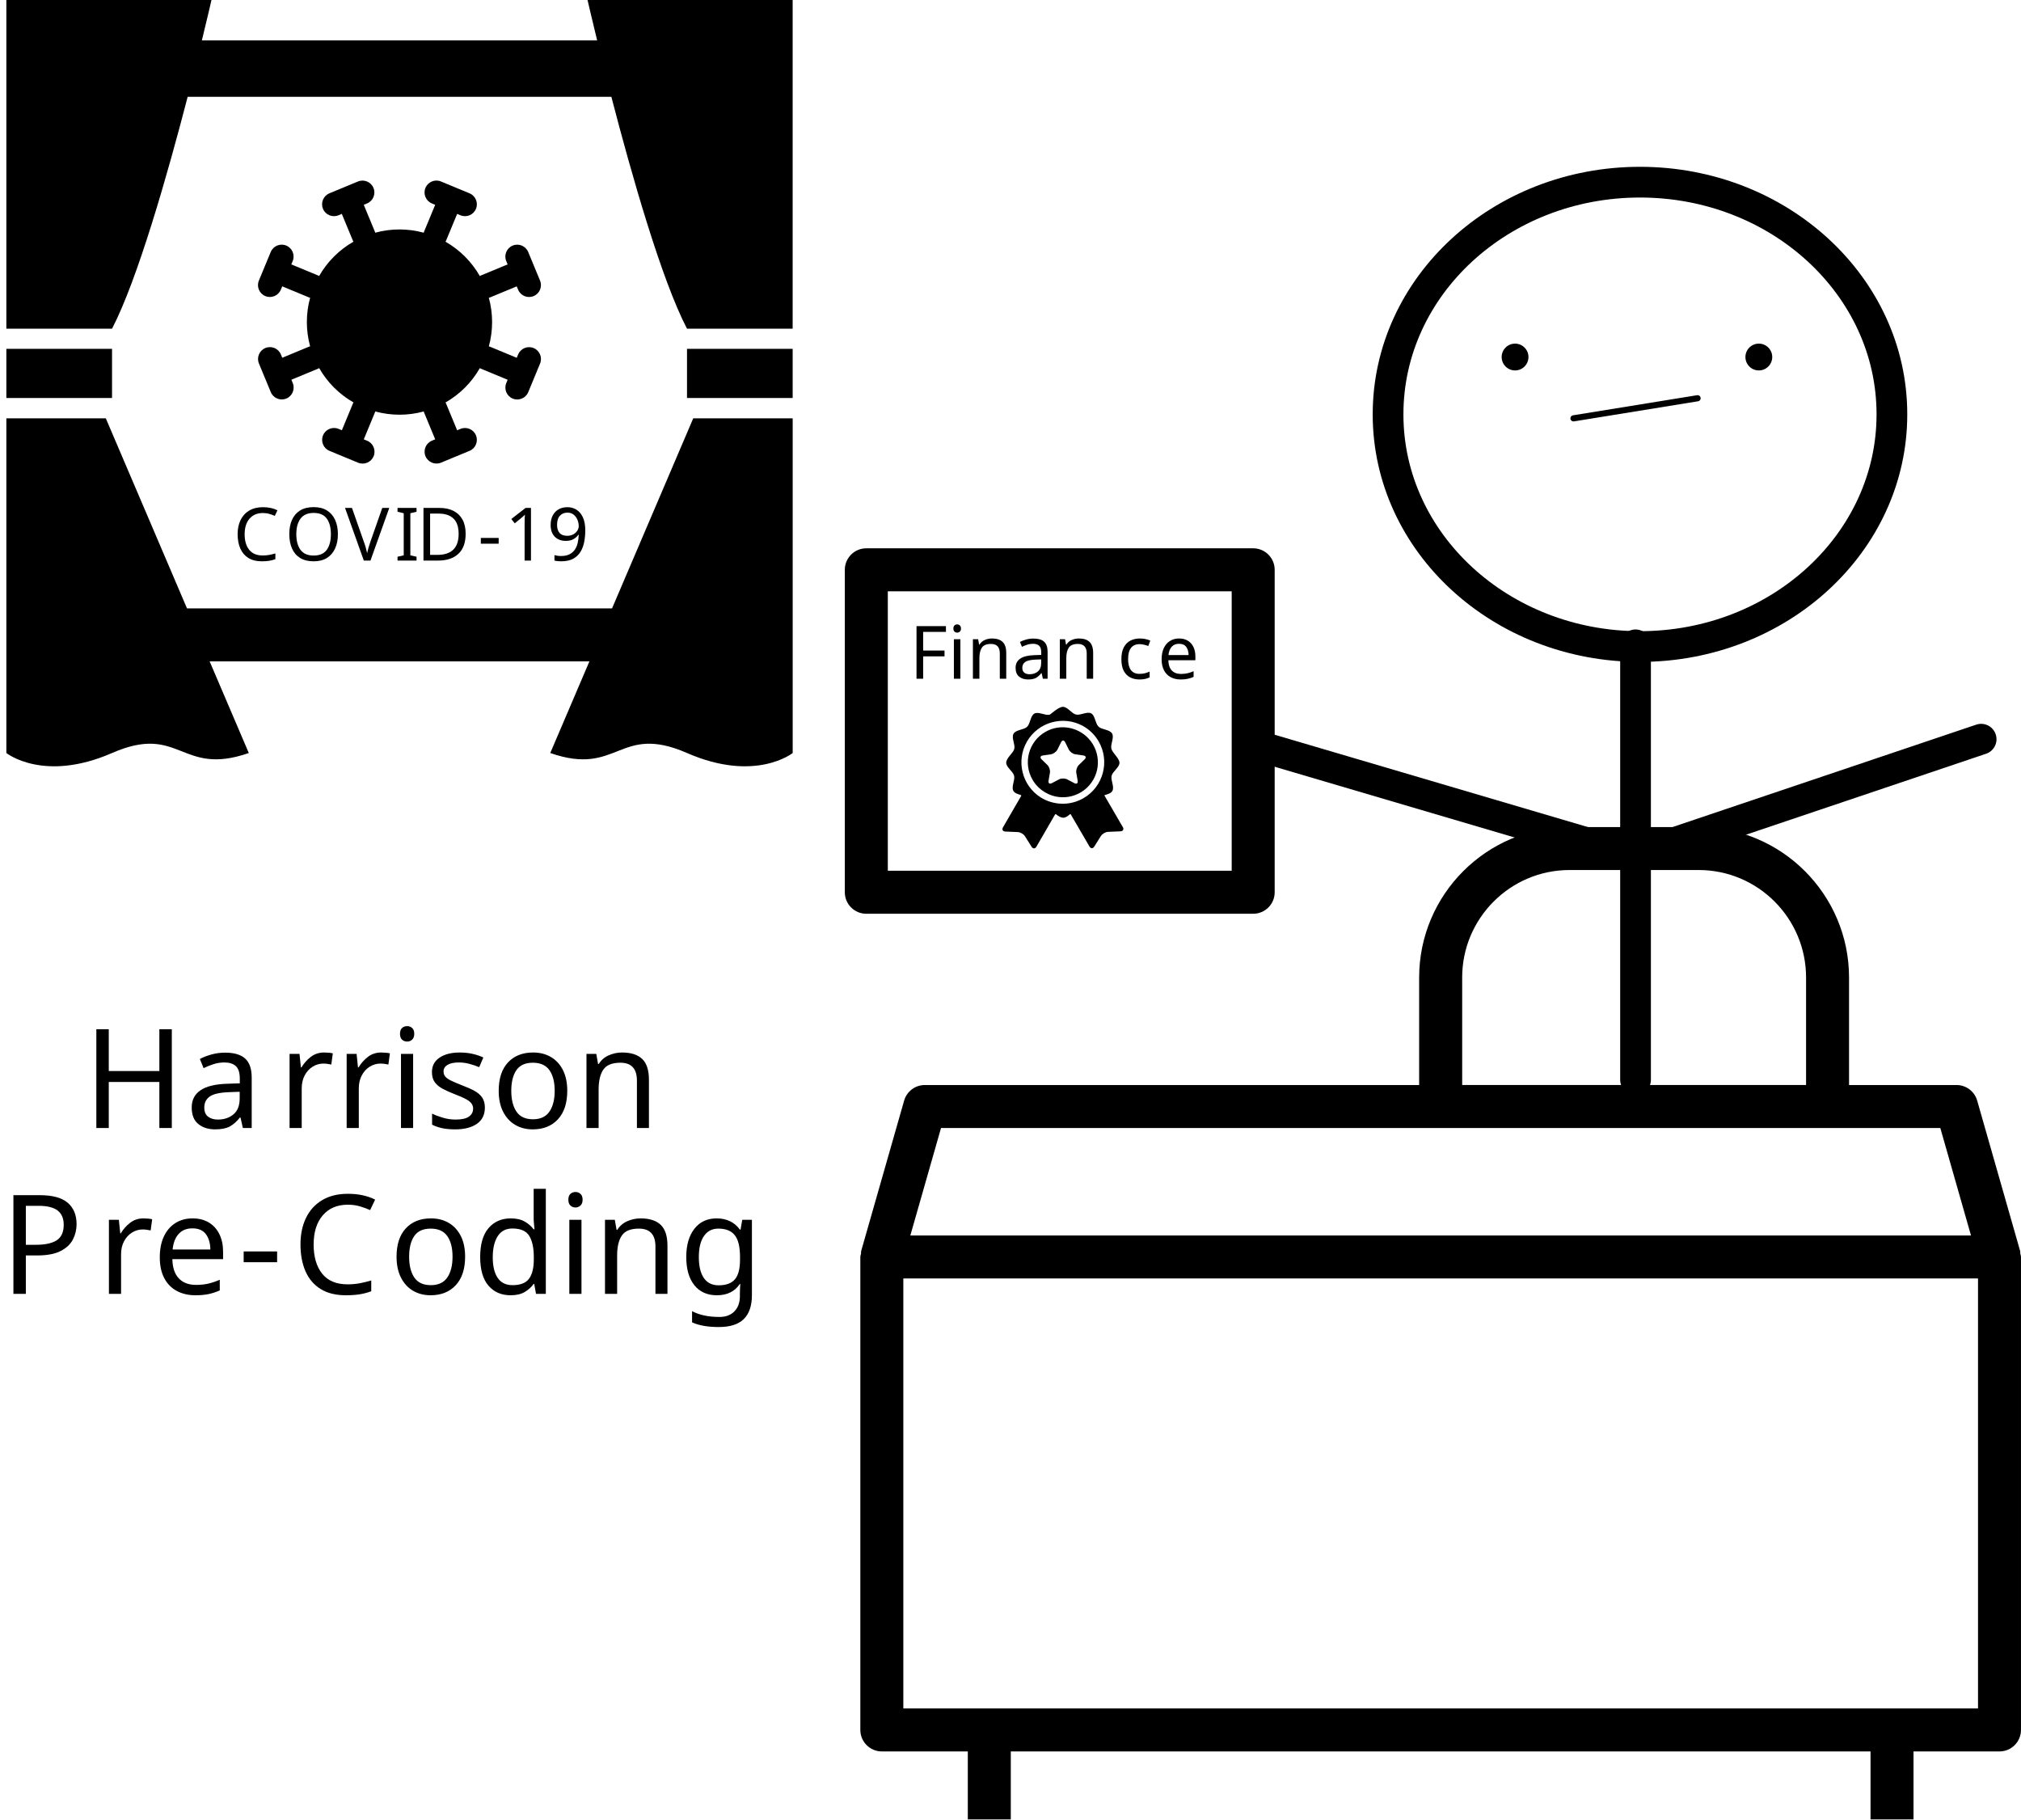
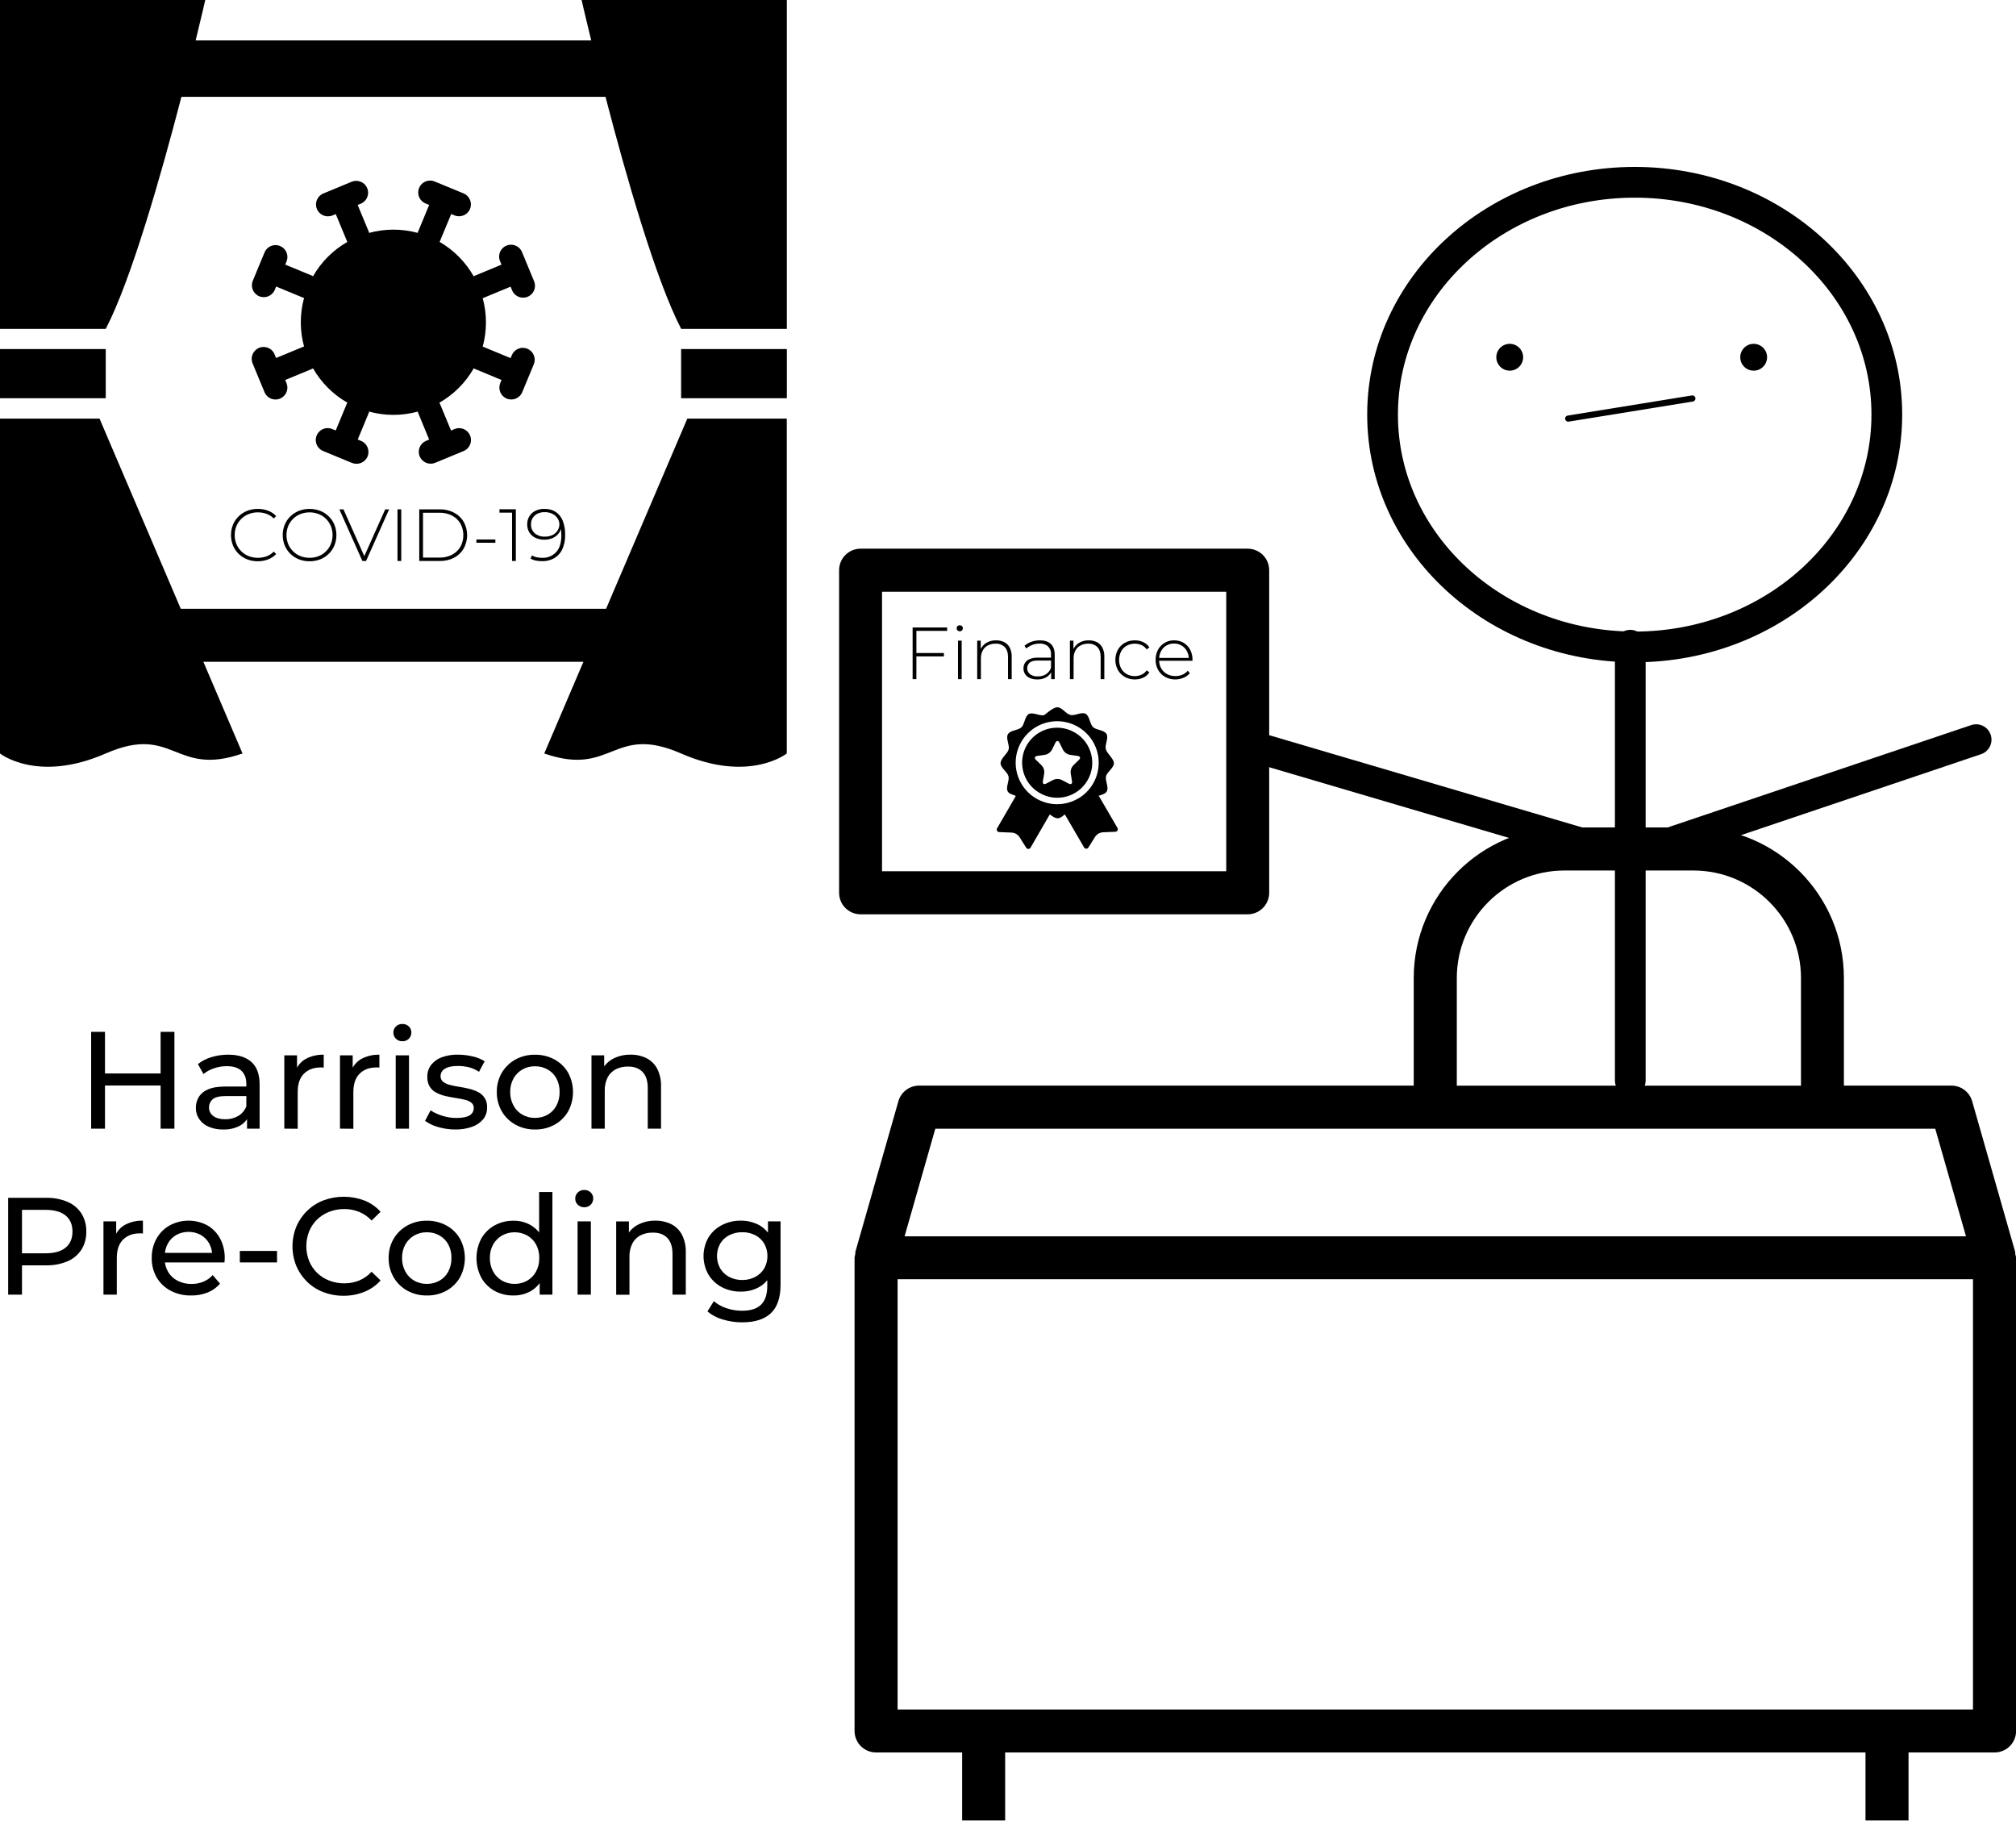
- <svg xmlns="http://www.w3.org/2000/svg" id="Layer_2" data-name="Layer 2" viewBox="0 0 1315.96 1184.48">
+ <svg xmlns="http://www.w3.org/2000/svg" viewBox="0 0 1311.81 1184.48">
  <defs>
-     <style>
-       .cls-1 {
-         letter-spacing: -.02em;
-       }
- 
-       .cls-2 {
-         letter-spacing: 0em;
-       }
- 
-       .cls-3 {
-         letter-spacing: 0em;
-       }
- 
-       .cls-4 {
-         font-family: MontserratRoman-Medium, Montserrat;
-         font-size: 90px;
-         font-variation-settings: 'wght' 500;
-         font-weight: 500;
-       }
- 
-       .cls-5 {
-         letter-spacing: -.01em;
-       }
- 
-       .cls-6 {
-         stroke-width: 20px;
-       }
- 
-       .cls-6, .cls-7 {
-         fill: none;
-         stroke: #000;
-         stroke-linecap: round;
-         stroke-linejoin: round;
-       }
- 
-       .cls-7 {
-         stroke-width: 4px;
-       }
- 
-       .cls-8 {
-         letter-spacing: -.02em;
-       }
- 
-       .cls-9 {
-         letter-spacing: 0em;
-       }
- 
-       .cls-10 {
-         letter-spacing: -.02em;
-       }
- 
-       .cls-11 {
-         letter-spacing: 0em;
-       }
- 
-       .cls-12 {
-         letter-spacing: -.02em;
-       }
- 
-       .cls-13 {
-         letter-spacing: 0em;
-       }
- 
-       .cls-14 {
-         letter-spacing: -.01em;
-       }
- 
-       .cls-15 {
-         font-family: MontserratRoman-Light, Montserrat;
-         font-size: 48px;
-         font-variation-settings: 'wght' 300;
-         font-weight: 300;
-       }
-     </style>
+     <style>.cls-1,.cls-2{fill:none;stroke:#000;stroke-linecap:round;stroke-linejoin:round;}.cls-1{stroke-width:20px;}.cls-2{stroke-width:4px;}</style>
  </defs>
-   <g id="Layer_1-2" data-name="Layer 1">
-     <path d="M1315.49,816.06c-.09-.52,.07-1.04-.07-1.55l-27.99-97.97c-1.72-6.01-7.21-10.15-13.46-10.15h-69.98v-69.98c0-54.01-43.91-97.97-97.89-97.97h-84.14c-53.97,0-97.89,43.95-97.89,97.97v69.98h-321.89c-6.25,0-11.74,4.14-13.46,10.15l-27.99,97.97c-.15,.52,.01,1.04-.07,1.56-.13,.77-.46,1.47-.46,2.28v307.9c0,7.73,6.26,14,14,14h55.98v44.25h27.99v-44.25h559.81v44.25h27.99v-44.25h55.98c7.73,0,14-6.26,14-14v-307.9c0-.81-.33-1.51-.46-2.28Zm-363.41-179.66c0-38.58,31.35-69.98,69.89-69.98h84.14c38.54,0,69.9,31.39,69.9,69.98v69.98h-223.92v-69.98h0Zm-339.33,97.97h650.67l19.98,69.98H592.76l19.98-69.98Zm675.22,377.87H588.2v-279.91h699.77v279.91h0Z" />
-     <path id="path3796" class="cls-6" d="M817.68,485.13l245.87,72.47,226.46-76.35" />
-     <path id="path3800" class="cls-6" d="M1064.97,703.01V419.81" />
-     <path id="path3802" class="cls-6" d="M1231.9,269.76c.04,83.45-73.36,151.13-163.96,151.16-90.59,.04-164.07-67.58-164.11-151.02v-.14c-.04-83.45,73.36-151.13,163.96-151.16,90.59-.04,164.07,67.58,164.11,151.02v.14Z" />
-     <path id="path5748" d="M1153.98,232.44c0,4.82-3.91,8.73-8.73,8.73s-8.73-3.91-8.73-8.73,3.91-8.73,8.73-8.73,8.73,3.91,8.73,8.73Z" />
-     <path id="path5748-2" data-name="path5748" d="M995.25,232.44c0,4.82-3.91,8.73-8.73,8.73s-8.73-3.91-8.73-8.73,3.91-8.73,8.73-8.73,8.73,3.91,8.73,8.73Z" />
-     <g>
-       <path d="M550.09,370.96v209.93c0,7.73,6.26,14,14,14h251.91c7.74,0,14-6.26,14-13.99v-209.93c0-7.73-6.26-14-14-14h-251.91c-7.73,0-14,6.27-14,14Zm251.92,14v181.93h-223.92v-181.93h223.92Z" />
+   <g id="Layer_2" data-name="Layer 2">
+     <g id="Layer_1-2" data-name="Layer 1">
+       <path d="M1311.35,816.06c-.09-.52.07-1-.07-1.56l-28-98a14,14,0,0,0-13.46-10.15h-70v-70a98,98,0,0,0-97.89-98h-84.13a98,98,0,0,0-97.89,98v70H598.05a14,14,0,0,0-13.46,10.15l-28,98a11.56,11.56,0,0,0-.07,1.56,12.52,12.52,0,0,0-.46,2.27v307.9a14,14,0,0,0,14,14h56v44.25h28v-44.25h559.82v44.25h28v-44.25h56a14,14,0,0,0,14-14V818.33A11.72,11.72,0,0,0,1311.35,816.06ZM947.94,636.4a70,70,0,0,1,69.89-70H1102a70,70,0,0,1,69.9,70v70H947.94v-70Zm-339.34,98h650.67l20,70H588.62Zm675.23,377.87H584.06V832.33h699.76v279.91Z" />
+       <path id="path3796" class="cls-1" d="M813.54,485.13l245.87,72.47,226.45-76.35" />
+       <path id="path3800" class="cls-1" d="M1060.82,703V419.81" />
+       <path id="path3802" class="cls-1" d="M1227.75,269.76c0,83.44-73.36,151.12-164,151.16s-164.07-67.58-164.11-151v-.14c-.05-83.45,73.36-151.13,164-151.17s164.07,67.58,164.11,151Z" />
+       <path id="path5748" d="M1149.84,232.44a8.73,8.73,0,1,1-8.73-8.73A8.73,8.73,0,0,1,1149.84,232.44Z" />
+       <path id="path5748-2" data-name="path5748" d="M991.11,232.44a8.73,8.73,0,1,1-8.73-8.73A8.73,8.73,0,0,1,991.11,232.44Z" />
+       <path d="M546,371V580.89a14,14,0,0,0,14,14H811.86a14,14,0,0,0,14-14V371a14,14,0,0,0-14-14H559.94A14,14,0,0,0,546,371Zm251.91,14V566.89H573.94V385Z" />
      <g id="Layer_5" data-name="Layer 5">
-         <g>
-           <path d="M731.11,538.47s-10.23-17.58-12.06-20.73c2.09-.64,4.31-1.2,5.24-2.79,1.54-2.66-1.2-7.02-.48-9.87,.74-2.93,5.12-5.47,5.12-8.45s-4.53-6.3-5.27-9.21c-.72-2.85,2.01-7.22,.46-9.87-1.54-2.66-6.69-2.44-8.81-4.48-2.18-2.1-2.17-7.23-4.8-8.64-2.64-1.41-6.93,1.44-9.86,.77-2.9-.67-5.49-5.03-8.51-5.03s-7.96,4.95-8.72,5.13c-2.93,.68-7.22-2.16-9.86-.75-2.63,1.41-2.61,6.54-4.79,8.64-2.11,2.04-7.26,1.83-8.8,4.49-1.54,2.66,1.2,7.02,.48,9.87-.72,2.86-5.25,5.75-5.25,9.06,0,2.98,4.39,5.51,5.13,8.44,.73,2.85-2.01,7.21-.46,9.87,.84,1.45,2.75,2.04,4.66,2.61,.22,.07,.64,.32,.36,.73-1.3,2.25-11.8,20.36-11.8,20.36-.83,1.44-.16,2.68,1.51,2.75l8.14,.34c1.66,.07,3.75,1.28,4.64,2.69l4.34,6.89c.89,1.41,2.3,1.38,3.13-.06,0,0,12.15-20.98,12.16-20.99,.24-.28,.49-.23,.61-.13,1.33,1.13,3.18,2.26,4.73,2.26s2.92-1.06,4.31-2.25c.11-.1,.39-.29,.59,.12,0,0,12.14,20.87,12.14,20.87,.84,1.44,2.25,1.46,3.13,.05l4.33-6.9c.89-1.41,2.97-2.62,4.63-2.69l8.14-.35c1.66-.07,2.34-1.31,1.5-2.75Zm-25.53-18.87c-9,5.24-19.8,4.68-28.06-.53-12.09-7.74-16.07-23.77-8.8-36.31,7.35-12.69,23.51-17.17,36.32-10.19,.07,.04,.13,.07,.2,.11,.09,.05,.19,.11,.28,.16,3.95,2.28,7.38,5.58,9.83,9.8,7.5,12.89,3.11,29.47-9.77,36.97Z" />
-           <path d="M703.53,476.62s-.08-.04-.11-.06c-6.84-3.96-15.56-4.25-22.86,0-10.84,6.31-14.53,20.26-8.22,31.1,1.92,3.31,4.56,5.95,7.61,7.85,.26,.16,.52,.33,.79,.48,10.85,6.29,24.8,2.57,31.09-8.28,6.29-10.85,2.57-24.8-8.28-31.09Zm2.72,17.74l-3.8,3.7c-1.18,1.15-1.91,3.41-1.63,5.03l.9,5.23c.28,1.62-.68,2.32-2.14,1.55l-4.7-2.47c-1.46-.76-3.84-.76-5.29,0l-4.7,2.47c-1.46,.76-2.42,.07-2.14-1.55l.9-5.23c.28-1.62-.46-3.88-1.63-5.03l-3.8-3.7c-1.18-1.15-.81-2.28,.82-2.52l5.25-.76c1.63-.24,3.55-1.64,4.28-3.11l2.35-4.76c.73-1.47,1.92-1.47,2.65,0l2.35,4.76c.73,1.47,2.65,2.87,4.28,3.11l5.25,.76c1.63,.24,1.99,1.37,.82,2.52Z" />
-         </g>
+         <path d="M727,538.47l-12.06-20.73c2.09-.64,4.31-1.2,5.23-2.8,1.54-2.66-1.2-7-.48-9.87s5.12-5.47,5.12-8.45-4.52-6.3-5.27-9.21,2-7.22.47-9.87-6.69-2.44-8.81-4.48-2.18-7.23-4.8-8.64-6.93,1.45-9.87.77-5.48-5-8.51-5-8,4.95-8.72,5.13c-2.93.68-7.23-2.17-9.86-.75s-2.61,6.54-4.79,8.64-7.26,1.84-8.8,4.5,1.2,7,.48,9.87-5.25,5.75-5.25,9.06c0,3,4.39,5.51,5.14,8.44s-2,7.21-.47,9.87c.84,1.45,2.75,2,4.66,2.61.22.07.64.31.36.73-1.31,2.25-11.8,20.36-11.8,20.36a1.68,1.68,0,0,0,1.5,2.75l8.14.34a6.5,6.5,0,0,1,4.64,2.68l4.34,6.9a1.69,1.69,0,0,0,3.14-.06l12.15-21c.25-.29.49-.23.61-.13,1.33,1.13,3.18,2.26,4.73,2.26s2.92-1.06,4.31-2.25c.12-.09.39-.29.59.12l12.15,20.88a1.68,1.68,0,0,0,3.13,0l4.33-6.9a6.5,6.5,0,0,1,4.63-2.7l8.14-.35A1.68,1.68,0,0,0,727,538.47ZM701.45,519.6a27,27,0,1,1-.54-47l.2.11.28.16a27,27,0,0,1,.06,46.77Z" />
+         <path d="M699.39,476.62l-.12-.06a22.74,22.74,0,0,0-31.08,31.11,22.5,22.5,0,0,0,7.6,7.84c.26.17.52.33.79.48a22.75,22.75,0,1,0,22.81-39.37Zm2.71,17.75-3.8,3.7a6.36,6.36,0,0,0-1.63,5l.89,5.24c.28,1.62-.68,2.32-2.14,1.55l-4.69-2.47a6.42,6.42,0,0,0-5.29,0l-4.7,2.47c-1.46.77-2.42.07-2.14-1.55l.89-5.24a6.36,6.36,0,0,0-1.63-5l-3.8-3.7c-1.18-1.15-.81-2.28.82-2.52l5.25-.76a6.41,6.41,0,0,0,4.28-3.11l2.35-4.76c.73-1.47,1.92-1.47,2.64,0l2.35,4.76a6.43,6.43,0,0,0,4.28,3.11l5.26.76C702.91,492.09,703.28,493.22,702.1,494.37Z" />
      </g>
-       <text class="cls-15" transform="translate(592.13 441.88)">
-         <tspan x="0" y="0">Finan</tspan>
-         <tspan class="cls-3" x="135.41" y="0">c</tspan>
-         <tspan x="161.61" y="0">e</tspan>
-       </text>
+       <path d="M596.29,441.88h-2.45v-33.6h22.47v2.21h-20Zm-.29-17h18.2v2.21H596Z" />
+       <path d="M624.56,410.73a1.95,1.95,0,1,1,0-3.89,2,2,0,0,1,1.42.55,1.86,1.86,0,0,1,.55,1.37,2,2,0,0,1-.55,1.4A1.89,1.89,0,0,1,624.56,410.73Zm-1.2,31.15V416.83h2.4v25.05Z" />
+       <path d="M648.13,416.64a11.56,11.56,0,0,1,5.35,1.17,8.28,8.28,0,0,1,3.55,3.55,12.35,12.35,0,0,1,1.28,5.88v14.64h-2.4V427.44c0-2.82-.72-5-2.14-6.44a7.93,7.93,0,0,0-6-2.2,10.29,10.29,0,0,0-5.08,1.2,8,8,0,0,0-3.29,3.35,11.14,11.14,0,0,0-1.13,5.19v13.34h-2.4V416.83h2.3v7l-.33-.77a9.56,9.56,0,0,1,3.79-4.68A11.67,11.67,0,0,1,648.13,416.64Z" />
+       <path d="M675,442.08a12.05,12.05,0,0,1-4.82-.89,6.92,6.92,0,0,1-3.12-2.52,6.65,6.65,0,0,1-1.08-3.75,6.83,6.83,0,0,1,.89-3.48,6.41,6.41,0,0,1,2.95-2.54,12.87,12.87,0,0,1,5.52-1h9.21v1.87h-9.16c-2.6,0-4.41.48-5.45,1.44a4.95,4.95,0,0,0,.26,7.44,8.12,8.12,0,0,0,5.14,1.44,9.52,9.52,0,0,0,5.35-1.44,8.47,8.47,0,0,0,3.24-4.18l.67,1.63a8.64,8.64,0,0,1-3.43,4.35A11,11,0,0,1,675,442.08Zm9-.2v-5.71l-.1-.86V425.9a7,7,0,0,0-1.9-5.33,7.71,7.71,0,0,0-5.54-1.82,12.72,12.72,0,0,0-4.82.89,13,13,0,0,0-3.82,2.28l-1.2-1.73a13.29,13.29,0,0,1,4.51-2.62,16.49,16.49,0,0,1,5.52-.93q4.67,0,7.15,2.35c1.67,1.57,2.5,3.9,2.5,7v15.88Z" />
+       <path d="M708.42,416.64a11.59,11.59,0,0,1,5.35,1.17,8.33,8.33,0,0,1,3.55,3.55,12.35,12.35,0,0,1,1.27,5.88v14.64h-2.4V427.44c0-2.82-.71-5-2.13-6.44a8,8,0,0,0-6-2.2A10.33,10.33,0,0,0,703,420a8,8,0,0,0-3.28,3.35,11,11,0,0,0-1.13,5.19v13.34h-2.4V416.83h2.3v7l-.33-.77a9.5,9.5,0,0,1,3.79-4.68A11.67,11.67,0,0,1,708.42,416.64Z" />
+       <path d="M738.42,442.08a12.88,12.88,0,0,1-6.51-1.64,11.91,11.91,0,0,1-4.51-4.51,14,14,0,0,1,0-13.2,11.86,11.86,0,0,1,4.51-4.49,13.06,13.06,0,0,1,6.51-1.6,12.82,12.82,0,0,1,5.49,1.15,9.64,9.64,0,0,1,4,3.45l-1.78,1.3a8.1,8.1,0,0,0-3.36-2.83,11,11,0,0,0-9.62.41,9.45,9.45,0,0,0-3.65,3.69,12.31,12.31,0,0,0,0,11.09,9.48,9.48,0,0,0,3.65,3.7,11,11,0,0,0,9.62.4,8,8,0,0,0,3.36-2.83l1.78,1.3a9.56,9.56,0,0,1-4,3.45A12.83,12.83,0,0,1,738.42,442.08Z" />
+       <path d="M764.87,442.08a13.41,13.41,0,0,1-6.7-1.64,11.76,11.76,0,0,1-4.56-4.51,12.89,12.89,0,0,1-1.66-6.58,13.51,13.51,0,0,1,1.56-6.59A11.62,11.62,0,0,1,764,416.64a11.88,11.88,0,0,1,6.12,1.58,11.36,11.36,0,0,1,4.28,4.44,13.64,13.64,0,0,1,1.56,6.6,1.8,1.8,0,0,1,0,.31,2.06,2.06,0,0,0,0,.36H753.73v-1.87h20.83l-1,.91a10.49,10.49,0,0,0-1.22-5.25,9.24,9.24,0,0,0-8.43-5,9.39,9.39,0,0,0-5,1.32,9.24,9.24,0,0,0-3.44,3.65,11.06,11.06,0,0,0-1.24,5.3v.43a10.75,10.75,0,0,0,1.36,5.45,9.65,9.65,0,0,0,3.77,3.7,11.15,11.15,0,0,0,5.47,1.32,11.55,11.55,0,0,0,4.49-.87,8.73,8.73,0,0,0,3.53-2.64l1.39,1.59a10.28,10.28,0,0,1-4.1,3A13.72,13.72,0,0,1,764.87,442.08Z" />
+       <rect y="227.11" width="68.81" height="32" />
+       <path d="M394,63c13.21,50.85,32.61,119,49.25,151H512V0H378.44s2.33,10.2,6.26,26.3H127.31C131.24,10.2,133.56,0,133.56,0H0V214H68.81c16.63-32,36-100.1,49.24-151" />
+       <path d="M242,396.08H117.62L64.76,272.36H0V490.24s24.28,19.45,68.81,0,44.52,15.56,89,0l-25.49-59.66H379.64l-25.49,59.66c44.52,15.56,44.52-19.45,89,0s68.81,0,68.81,0V272.36H447.24L394.38,396.08H266" />
+       <rect x="443.2" y="227.11" width="68.8" height="32" />
+       <path d="M179.66,232.92l-.89-2.14v0a7.74,7.74,0,1,0-14.28,5.95l7.69,18.58a7.74,7.74,0,0,0,14.3-5.92l-.89-2.14,17.63-7.31c.18-.07.29-.22.45-.3A60,60,0,0,0,226.07,262c-.09.17-.23.29-.31.46l-7.3,17.63-2.15-.89a7.74,7.74,0,1,0-5.92,14.3l9.27,3.84h.05L229,301.2l.12,0a7.73,7.73,0,0,0,5.8-14.34l-2.15-.89,7.31-17.63c.07-.17,0-.36.1-.54a59.86,59.86,0,0,0,31.68,0c.06.18,0,.36.1.53L279.25,286l-2.14.89A7.74,7.74,0,0,0,283,301.2l9.27-3.84h0a0,0,0,0,1,0,0l9.28-3.84a7.74,7.74,0,1,0-5.92-14.3l-2.15.89-7.3-17.63c-.07-.17-.22-.28-.3-.45a59.88,59.88,0,0,0,22.39-22.4c.17.08.28.23.46.3l17.63,7.31-.89,2.14a7.74,7.74,0,0,0,14.3,5.92l3.84-9.27v0h0l3.84-9.28,0,0a7.74,7.74,0,0,0-14.31-5.88l-.89,2.14-17.63-7.3a5.17,5.17,0,0,0-.54-.11h0a60,60,0,0,0,0-31.67c.17-.06.35,0,.53-.11l17.63-7.3.89,2.14v0a7.74,7.74,0,1,0,14.28-5.95l-3.84-9.28h0l-3.84-9.29a7.74,7.74,0,1,0-14.3,5.92l.89,2.14-17.63,7.3c-.18.08-.29.23-.45.31A60,60,0,0,0,286,157.36a4.71,4.71,0,0,0,.29-.48l7.31-17.62,2.14.88h0a7.73,7.73,0,0,0,5.9-14.3L283,118.15h0a7.74,7.74,0,1,0-5.89,14.31l2.14.88L271.94,151c-.07.17,0,.36-.1.54a60,60,0,0,0-31.68,0c-.06-.18,0-.36-.1-.53l-7.31-17.63,2.15-.89a7.74,7.74,0,0,0-5.92-14.3l-18.59,7.7h0a7.73,7.73,0,0,0,5.94,14.28l2.14-.88,7.31,17.62a5.3,5.3,0,0,0,.28.47,60,60,0,0,0-22.37,22.39c-.17-.08-.28-.23-.46-.31l-17.63-7.3.89-2.14a7.74,7.74,0,0,0-14.3-5.92l-7.69,18.58v0a7.73,7.73,0,1,0,14.3,5.89l.89-2.14,17.63,7.3c.18.07.37.05.54.11a59.93,59.93,0,0,0,0,31.67c-.18.06-.36,0-.54.11Z" />
+       <path d="M167.73,365.19a18.53,18.53,0,0,1-6.93-1.27,16.62,16.62,0,0,1-5.55-3.58,16.29,16.29,0,0,1-3.64-5.4,18.38,18.38,0,0,1,0-13.58,15.83,15.83,0,0,1,3.67-5.4,16.89,16.89,0,0,1,5.54-3.58,18.35,18.35,0,0,1,6.91-1.27,18.85,18.85,0,0,1,6.65,1.15,13.79,13.79,0,0,1,5.31,3.51l-1.54,1.58a13,13,0,0,0-4.78-3.05,16.4,16.4,0,0,0-5.54-.94,15.9,15.9,0,0,0-6,1.11,14.24,14.24,0,0,0-8,7.82,15.73,15.73,0,0,0,0,11.71,14.22,14.22,0,0,0,8,7.83,16.1,16.1,0,0,0,6,1.1,16.4,16.4,0,0,0,5.54-.93,12.91,12.91,0,0,0,4.78-3.1l1.54,1.58a14,14,0,0,1-5.31,3.53A18.42,18.42,0,0,1,167.73,365.19Z" />
+       <path d="M201.43,365.19a18.54,18.54,0,0,1-6.94-1.27,16.76,16.76,0,0,1-5.56-3.6,16.32,16.32,0,0,1-3.68-5.43,18.28,18.28,0,0,1,0-13.49,16.38,16.38,0,0,1,3.68-5.42,16.76,16.76,0,0,1,5.56-3.6,19.6,19.6,0,0,1,13.88,0,16.68,16.68,0,0,1,5.54,3.58,16.42,16.42,0,0,1,3.67,5.4,18.12,18.12,0,0,1,0,13.58,16.51,16.51,0,0,1-9.21,9A18.54,18.54,0,0,1,201.43,365.19Zm0-2.26a15.86,15.86,0,0,0,5.95-1.1,14.12,14.12,0,0,0,4.75-3.12,14.43,14.43,0,0,0,3.15-4.71,15.79,15.79,0,0,0,0-11.73,14.41,14.41,0,0,0-3.15-4.68,14,14,0,0,0-4.75-3.12,16.5,16.5,0,0,0-11.9,0,14.29,14.29,0,0,0-4.78,3.12,14.46,14.46,0,0,0-3.17,4.68,15.92,15.92,0,0,0,0,11.73,14.32,14.32,0,0,0,7.95,7.83A15.86,15.86,0,0,0,201.43,362.93Z" />
+       <path d="M235.8,365l-15-33.6h2.69l14.3,32.11h-1.48l14.35-32.11h2.54l-15,33.6Z" />
+       <path d="M258.65,365v-33.6h2.44V365Z" />
+       <path d="M272.81,365v-33.6H286.1a19.54,19.54,0,0,1,9.36,2.16,15.71,15.71,0,0,1,6.27,5.95,18,18,0,0,1,0,17.38,15.77,15.77,0,0,1-6.27,6A19.54,19.54,0,0,1,286.1,365Zm2.44-2.21h10.66a17.27,17.27,0,0,0,8.26-1.87,13.55,13.55,0,0,0,5.42-5.16,15.84,15.84,0,0,0,0-15.12,13.55,13.55,0,0,0-5.42-5.16,17.27,17.27,0,0,0-8.26-1.87H275.25Z" />
+       <path d="M310,353.14V351h12.34v2.16Z" />
+       <path d="M333.19,365V332.4l1.1,1.16H325v-2.21h10.66V365Z" />
+       <path d="M354.26,331.11a13.05,13.05,0,0,1,7.42,2,12.39,12.39,0,0,1,4.53,5.79,23.83,23.83,0,0,1,1.54,9,21.7,21.7,0,0,1-1.87,9.5,13.08,13.08,0,0,1-5.24,5.78,15.28,15.28,0,0,1-7.82,1.95,21.54,21.54,0,0,1-4.1-.38,10.8,10.8,0,0,1-3.53-1.35l1-2a9,9,0,0,0,3,1.18,17.58,17.58,0,0,0,3.6.36,11.76,11.76,0,0,0,9.07-3.67q3.41-3.67,3.41-11c0-.77-.05-1.71-.14-2.83a17,17,0,0,0-.63-3.31l.87.24a9.22,9.22,0,0,1-1.88,4.72,10,10,0,0,1-3.91,3,12.8,12.8,0,0,1-5.3,1.06,13.4,13.4,0,0,1-5.88-1.22,9.46,9.46,0,0,1-3.94-3.48,9.78,9.78,0,0,1-1.41-5.28,9.68,9.68,0,0,1,1.46-5.36,9.78,9.78,0,0,1,4-3.52A12.68,12.68,0,0,1,354.26,331.11Zm.1,2.11a10.27,10.27,0,0,0-4.61,1,7.69,7.69,0,0,0-3.1,2.76,7.77,7.77,0,0,0-1.13,4.23A7.31,7.31,0,0,0,348,347a9.73,9.73,0,0,0,6.67,2.16,10.62,10.62,0,0,0,4.85-1.06,8.05,8.05,0,0,0,3.29-2.88,7.38,7.38,0,0,0,1.18-4.08,7.08,7.08,0,0,0-1.11-3.77,8.36,8.36,0,0,0-3.21-2.95A10.91,10.91,0,0,0,354.36,333.22Z" />
+       <line class="cls-2" x1="1020.43" y1="272.36" x2="1101.22" y2="259.27" />
+       <path d="M68.31,734.36h-9v-63h9Zm37-28.08H67.41v-7.83H105.3Zm-.81-34.92h9v63h-9Z" />
+       <path d="M145.08,734.9a22.4,22.4,0,0,1-9.32-1.8,14.26,14.26,0,0,1-6.16-5,12.65,12.65,0,0,1-2.16-7.25,13.62,13.62,0,0,1,1.84-7,12.72,12.72,0,0,1,6-5q4.19-1.9,11.3-1.9h15.12v6.21H147c-4.32,0-7.23.73-8.73,2.16A7,7,0,0,0,136,720.5a6.71,6.71,0,0,0,2.79,5.63q2.79,2.11,7.74,2.11a16.35,16.35,0,0,0,8.5-2.16,12.26,12.26,0,0,0,5.27-6.3l1.71,6a13.43,13.43,0,0,1-6,6.7A21.67,21.67,0,0,1,145.08,734.9Zm15.66-.54V724.28l-.45-1.89V705.2c0-3.65-1.07-6.49-3.2-8.5s-5.32-3-9.58-3a25.25,25.25,0,0,0-8.28,1.39,21.52,21.52,0,0,0-6.84,3.73l-3.6-6.48a26,26,0,0,1,8.86-4.54,37.08,37.08,0,0,1,10.85-1.58q9.81,0,15.12,4.77t5.31,14.58v28.8Z" />
+       <path d="M185,734.36v-47.7h8.28v13l-.81-3.24a14.69,14.69,0,0,1,6.66-7.56,23.45,23.45,0,0,1,11.52-2.61v8.37a7.7,7.7,0,0,0-1-.09h-.94c-4.63,0-8.28,1.39-11,4.14s-4,6.75-4,12v23.76Z" />
+       <path d="M221.22,734.36v-47.7h8.28v13l-.81-3.24a14.69,14.69,0,0,1,6.66-7.56,23.45,23.45,0,0,1,11.52-2.61v8.37a7.7,7.7,0,0,0-1-.09h-.94c-4.63,0-8.28,1.39-11,4.14s-4,6.75-4,12v23.76Z" />
+       <path d="M261.81,677.48a5.75,5.75,0,0,1-4.19-1.62,5.29,5.29,0,0,1-1.66-4,5.43,5.43,0,0,1,1.66-4,5.75,5.75,0,0,1,4.19-1.62,5.86,5.86,0,0,1,4.18,1.58,5.18,5.18,0,0,1,1.67,3.92,5.61,5.61,0,0,1-5.85,5.75Zm-4.32,56.88v-47.7h8.64v47.7Z" />
+       <path d="M296.27,734.9A38.77,38.77,0,0,1,285,733.28a26.34,26.34,0,0,1-8.42-4l3.6-6.84a28.79,28.79,0,0,0,7.57,3.51,29.55,29.55,0,0,0,9.17,1.45c4,0,6.92-.58,8.69-1.71a5.39,5.39,0,0,0,2.66-4.78,4.2,4.2,0,0,0-1.63-3.51,11,11,0,0,0-4.27-1.88q-2.66-.63-5.89-1.13T290,713.17A25.47,25.47,0,0,1,284,711a11.18,11.18,0,0,1-4.33-3.87,11.92,11.92,0,0,1-1.62-6.62,12.25,12.25,0,0,1,2.43-7.56,15.48,15.48,0,0,1,6.89-5A28.78,28.78,0,0,1,298,686.21a41.69,41.69,0,0,1,9.5,1.13,23.55,23.55,0,0,1,7.87,3.19l-3.69,6.84a20.59,20.59,0,0,0-6.75-3,31,31,0,0,0-7-.8c-3.77,0-6.6.61-8.46,1.84a5.5,5.5,0,0,0-2.79,4.72,4.48,4.48,0,0,0,1.67,3.74,12,12,0,0,0,4.32,2,51.55,51.55,0,0,0,5.89,1.22q3.24.5,6.48,1.26a25.85,25.85,0,0,1,5.9,2.12,10.47,10.47,0,0,1,6,10.25,11.64,11.64,0,0,1-2.51,7.47,16.32,16.32,0,0,1-7.12,4.91A30.77,30.77,0,0,1,296.27,734.9Z" />
+       <path d="M348.11,734.9a25.49,25.49,0,0,1-12.73-3.15,23.25,23.25,0,0,1-8.87-8.68,24.39,24.39,0,0,1-3.24-12.55A24.1,24.1,0,0,1,326.51,698a23.64,23.64,0,0,1,8.82-8.6,25.65,25.65,0,0,1,12.78-3.15,25.93,25.93,0,0,1,12.74,3.11,22.76,22.76,0,0,1,8.82,8.59,26.48,26.48,0,0,1,0,25.2,23,23,0,0,1-8.82,8.64A25.53,25.53,0,0,1,348.11,734.9Zm0-7.55a16.3,16.3,0,0,0,8.24-2.08,14.6,14.6,0,0,0,5.71-5.89,18.32,18.32,0,0,0,2.07-8.86,18,18,0,0,0-2.07-8.87,14.75,14.75,0,0,0-5.71-5.8,16.4,16.4,0,0,0-8.24-2.08,16.14,16.14,0,0,0-8.19,2.08,15.49,15.49,0,0,0-5.76,5.8,17.43,17.43,0,0,0-2.16,8.87,17.7,17.7,0,0,0,2.16,8.86,15.32,15.32,0,0,0,5.76,5.89A16,16,0,0,0,348.11,727.35Z" />
+       <path d="M410.3,686.21a22.71,22.71,0,0,1,10.31,2.25,16.16,16.16,0,0,1,7,6.85,23.86,23.86,0,0,1,2.52,11.6v27.45h-8.64V707.9q0-6.92-3.37-10.44t-9.5-3.51a17.08,17.08,0,0,0-8,1.8,12.42,12.42,0,0,0-5.26,5.31,18.64,18.64,0,0,0-1.85,8.73v24.57h-8.64v-47.7h8.28v12.87l-1.35-3.42a16.67,16.67,0,0,1,7.2-7.29A23.73,23.73,0,0,1,410.3,686.21Z" />
+       <path d="M5.31,842.36v-63H29.88A34.38,34.38,0,0,1,44,782a20.05,20.05,0,0,1,9,7.55,21.54,21.54,0,0,1,3.15,11.79A21.26,21.26,0,0,1,53,813.07a20.39,20.39,0,0,1-9,7.56,34,34,0,0,1-14.13,2.65H10.26l4.05-4.22v23.3Zm9-22.41-4.05-4.5H29.61q8.64,0,13.09-3.68t4.46-10.45c0-4.5-1.49-8-4.46-10.44s-7.33-3.69-13.09-3.69H10.26l4.05-4.5Z" />
+       <path d="M67.32,842.36v-47.7H75.6v13l-.81-3.24a14.73,14.73,0,0,1,6.66-7.56A23.47,23.47,0,0,1,93,794.21v8.37a7.7,7.7,0,0,0-1-.09H91c-4.62,0-8.28,1.39-11,4.14S76,813.38,76,818.6v23.76Z" />
+       <path d="M124.38,842.9a27.68,27.68,0,0,1-13.46-3.15,22.7,22.7,0,0,1-9-8.64,24.52,24.52,0,0,1-3.19-12.59,25.21,25.21,0,0,1,3.1-12.61,22.47,22.47,0,0,1,8.55-8.59,25.92,25.92,0,0,1,24.53-.05,21.66,21.66,0,0,1,8.32,8.6,26.59,26.59,0,0,1,3,12.91c0,.36,0,.78-.05,1.26s-.07.94-.13,1.35H105.48v-6.2h36.09l-3.51,2.16a16.08,16.08,0,0,0-1.89-8.2,14.51,14.51,0,0,0-5.45-5.62,16.9,16.9,0,0,0-16.06,0,14.27,14.27,0,0,0-5.49,5.67,17.17,17.17,0,0,0-2,8.32V819a16.4,16.4,0,0,0,2.2,8.51,15.15,15.15,0,0,0,6.17,5.8,19.22,19.22,0,0,0,9.09,2.08,19.84,19.84,0,0,0,7.69-1.45,16.63,16.63,0,0,0,6.08-4.32l4.77,5.58a20.7,20.7,0,0,1-8.06,5.76A27.82,27.82,0,0,1,124.38,842.9Z" />
+       <path d="M156.06,821.39v-7.47h24.21v7.47Z" />
+       <path d="M223.64,843.08a36,36,0,0,1-13.27-2.38A31.1,31.1,0,0,1,199.84,834a31.64,31.64,0,0,1-7-10.22,34.12,34.12,0,0,1,0-25.74,31.34,31.34,0,0,1,17.6-17,37.9,37.9,0,0,1,26.73.09,27.53,27.53,0,0,1,10.48,7.33l-5.85,5.67a23.37,23.37,0,0,0-8.1-5.62,25.14,25.14,0,0,0-9.63-1.85,26.7,26.7,0,0,0-9.85,1.8,23.81,23.81,0,0,0-7.88,5,22.75,22.75,0,0,0-5.17,7.7,26.22,26.22,0,0,0,0,19.35,22.71,22.71,0,0,0,5.17,7.69,23.5,23.5,0,0,0,7.88,5,26.3,26.3,0,0,0,9.85,1.8,25.13,25.13,0,0,0,9.63-1.84,22.85,22.85,0,0,0,8.1-5.71l5.85,5.67a28,28,0,0,1-10.48,7.37A35.3,35.3,0,0,1,223.64,843.08Z" />
+       <path d="M277.74,842.9A25.5,25.5,0,0,1,265,839.75a23.16,23.16,0,0,1-8.86-8.68,24.4,24.4,0,0,1-3.25-12.55A24.1,24.1,0,0,1,256.14,806a23.49,23.49,0,0,1,8.82-8.6,25.6,25.6,0,0,1,12.78-3.15,25.92,25.92,0,0,1,12.73,3.11,22.76,22.76,0,0,1,8.82,8.59,26.41,26.41,0,0,1,0,25.2,23,23,0,0,1-8.82,8.64A25.52,25.52,0,0,1,277.74,842.9Zm0-7.55a16.29,16.29,0,0,0,8.23-2.08,14.6,14.6,0,0,0,5.71-5.89,18.32,18.32,0,0,0,2.07-8.86,18,18,0,0,0-2.07-8.87,14.75,14.75,0,0,0-5.71-5.8,16.39,16.39,0,0,0-8.23-2.08,16.17,16.17,0,0,0-8.2,2.08,15.47,15.47,0,0,0-5.75,5.8,17.43,17.43,0,0,0-2.17,8.87,17.71,17.71,0,0,0,2.17,8.86,15.29,15.29,0,0,0,5.75,5.89A16.07,16.07,0,0,0,277.74,835.35Z" />
+       <path d="M334.16,842.9a24.8,24.8,0,0,1-12.37-3,22.38,22.38,0,0,1-8.6-8.56,27.4,27.4,0,0,1,0-25.51,22.53,22.53,0,0,1,8.6-8.51,24.91,24.91,0,0,1,12.37-3.06,22,22,0,0,1,10.89,2.7,19.69,19.69,0,0,1,7.79,8.11q2.93,5.38,2.92,13.5T352.93,832a19.51,19.51,0,0,1-7.7,8.14A22.11,22.11,0,0,1,334.16,842.9Zm.72-7.55a16.12,16.12,0,0,0,8.15-2.08,14.91,14.91,0,0,0,5.76-5.89,18,18,0,0,0,2.11-8.86,17.72,17.72,0,0,0-2.11-8.87,15.07,15.07,0,0,0-5.76-5.8,17.09,17.09,0,0,0-16.34,0,15.49,15.49,0,0,0-5.76,5.8,17.43,17.43,0,0,0-2.16,8.87,17.7,17.7,0,0,0,2.16,8.86,15.32,15.32,0,0,0,5.76,5.89A16,16,0,0,0,334.88,835.35Zm16.29,7V829.49l.54-11.07-.9-11.07V775.58h8.64v66.78Z" />
+       <path d="M380.15,785.48a5.75,5.75,0,0,1-4.18-1.62,5.3,5.3,0,0,1-1.67-4,5.44,5.44,0,0,1,1.67-4,5.75,5.75,0,0,1,4.18-1.62,5.87,5.87,0,0,1,4.19,1.58,5.18,5.18,0,0,1,1.66,3.92,5.61,5.61,0,0,1-5.85,5.75Zm-4.32,56.88v-47.7h8.64v47.7Z" />
+       <path d="M426.41,794.21a22.71,22.71,0,0,1,10.31,2.25,16.16,16.16,0,0,1,7,6.85,23.86,23.86,0,0,1,2.52,11.6v27.45h-8.64V815.9q0-6.92-3.37-10.44T424.7,802a17.08,17.08,0,0,0-8,1.8,12.42,12.42,0,0,0-5.26,5.31,18.64,18.64,0,0,0-1.85,8.73v24.57h-8.64v-47.7h8.28v12.87l-1.35-3.42a16.67,16.67,0,0,1,7.2-7.29A23.73,23.73,0,0,1,426.41,794.21Z" />
+       <path d="M482,840.38a25.71,25.71,0,0,1-12.37-2.92,22.28,22.28,0,0,1-8.64-8.15,24.4,24.4,0,0,1,0-24.16,22.1,22.1,0,0,1,8.64-8A26,26,0,0,1,482,794.21a25,25,0,0,1,11.16,2.48,18.89,18.89,0,0,1,8.06,7.6q3,5.13,3,13c0,5.17-1,9.45-3,12.87a19.5,19.5,0,0,1-8.06,7.7A24.24,24.24,0,0,1,482,840.38Zm1.08,20a44.14,44.14,0,0,1-12.73-1.84,26.34,26.34,0,0,1-10-5.27l4.14-6.65a24.66,24.66,0,0,0,8.19,4.54,31.16,31.16,0,0,0,10.17,1.67c5.64,0,9.78-1.33,12.42-4s4-6.66,4-12.07V826.7l.9-9.45-.45-9.54V794.66h8.19v41.22q0,12.6-6.3,18.54T483.11,860.36ZM483,832.82a17.61,17.61,0,0,0,8.46-2,14.86,14.86,0,0,0,5.81-5.5,16.6,16.6,0,0,0,0-16.2,14.51,14.51,0,0,0-5.81-5.44,18,18,0,0,0-8.46-1.94,18.2,18.2,0,0,0-8.5,1.94,14.42,14.42,0,0,0-5.85,5.44,16.53,16.53,0,0,0,0,16.2,14.77,14.77,0,0,0,5.85,5.5A17.85,17.85,0,0,0,483,832.82Z" />
    </g>
-     <g>
-       <rect x="4.14" y="227.11" width="68.81" height="32" />
-       <path d="M398.09,63.04c13.2,50.85,32.61,118.98,49.24,150.95h68.8V0h-133.56s2.33,10.2,6.26,26.3H131.45c3.93-16.09,6.26-26.3,6.26-26.3H4.14V213.99H72.95c16.63-31.97,36.04-100.1,49.24-150.95" />
-       <path d="M246.14,396.08H121.76l-52.86-123.72H4.14v217.88s24.28,19.45,68.81,0c44.52-19.45,44.52,15.56,89.05,0l-25.49-59.66h247.28l-25.49,59.66c44.52,15.56,44.52-19.45,89.05,0,44.52,19.45,68.8,0,68.8,0v-217.88h-64.76l-52.86,123.72h-128.38" />
-       <rect x="447.34" y="227.11" width="68.8" height="32" />
-     </g>
-     <path d="M183.8,232.92l-.89-2.14s-.01-.02-.01-.04c-1.64-3.94-6.17-5.81-10.12-4.16-3.94,1.64-5.81,6.17-4.16,10.12l7.7,18.58c1.63,3.95,6.16,5.82,10.11,4.19,3.95-1.63,5.82-6.16,4.19-10.11l-.89-2.14,17.63-7.3c.18-.07,.28-.22,.45-.3,5.33,9.34,13.06,17.07,22.4,22.4-.09,.17-.23,.28-.31,.46l-7.3,17.63-2.15-.89c-3.95-1.63-8.47,.24-10.11,4.19-1.63,3.95,.24,8.47,4.19,10.11l9.27,3.84s.01,0,.02,.01,.01,0,.02,0l9.27,3.84s.08,.03,.12,.05c3.96,1.6,8.47-.31,10.07-4.27,1.6-3.96-.31-8.47-4.27-10.07l-2.15-.89,7.3-17.63c.07-.18,.05-.36,.11-.54,10.37,2.84,21.31,2.85,31.68,0,.06,.18,.03,.36,.1,.53l7.3,17.63-2.14,.89c-3.94,1.64-5.81,6.15-4.18,10.09,1.63,3.95,6.15,5.83,10.1,4.21l9.27-3.84s.01,0,.02,0c0,0,0,0,.01,0l9.28-3.84c3.95-1.63,5.82-6.16,4.19-10.11-1.63-3.95-6.16-5.82-10.11-4.19l-2.15,.89-7.3-17.63c-.07-.18-.22-.28-.3-.45,9.34-5.33,17.07-13.06,22.4-22.41,.17,.08,.28,.23,.46,.31l17.63,7.3-.89,2.15c-1.63,3.95,.24,8.47,4.19,10.11,3.95,1.63,8.47-.24,10.11-4.19l3.84-9.27v-.02s.01-.01,.01-.02l3.84-9.27s.01-.02,.02-.04c1.62-3.95-.26-8.47-4.21-10.1-3.95-1.62-8.47,.26-10.1,4.21l-.89,2.14-17.63-7.3c-.18-.07-.36-.05-.54-.11h0c2.84-10.37,2.84-21.31,0-31.68,.18-.06,.36-.03,.53-.11l17.63-7.3,.89,2.14s0,.02,.01,.02c1.64,3.95,6.17,5.81,10.11,4.17,3.94-1.64,5.81-6.17,4.17-10.11l-3.85-9.28h0s0-.01,0-.02l-3.85-9.29c-1.63-3.95-6.16-5.82-10.11-4.19-3.95,1.63-5.82,6.16-4.19,10.11l.89,2.15-17.63,7.3c-.17,.07-.28,.22-.45,.3-5.32-9.33-13.05-17.06-22.38-22.38,.09-.17,.22-.3,.29-.47l7.31-17.63,2.14,.89h.02c3.95,1.64,8.47-.25,10.1-4.2,1.63-3.95-.26-8.47-4.21-10.1l-18.58-7.7s-.02,0-.02-.01c-3.95-1.63-8.47,.26-10.1,4.21-1.63,3.95,.26,8.47,4.21,10.1l2.14,.89-7.31,17.63c-.08,.18-.05,.36-.11,.54-10.37-2.84-21.31-2.84-31.68,0-.06-.18-.03-.36-.1-.54l-7.31-17.63,2.15-.89c3.94-1.64,5.81-6.15,4.18-10.09-1.63-3.95-6.15-5.83-10.1-4.21l-18.59,7.7s-.02,0-.02,.01c-3.94,1.64-5.81,6.17-4.17,10.11,1.64,3.95,6.17,5.81,10.11,4.17l2.14-.89,7.31,17.63c.07,.17,.2,.3,.28,.47-9.33,5.33-17.05,13.06-22.37,22.39-.17-.08-.28-.24-.46-.31l-17.63-7.3,.89-2.15c1.63-3.95-.24-8.47-4.19-10.11-3.95-1.63-8.47,.24-10.11,4.19l-7.7,18.59s0,.02-.01,.02c-1.63,3.95,.26,8.47,4.21,10.1,3.95,1.63,8.47-.26,10.1-4.21l.89-2.14,17.63,7.3c.18,.07,.36,.05,.54,.11-2.84,10.37-2.84,21.31,0,31.68-.18,.06-.36,.03-.54,.1l-17.63,7.31Z" />
-     <text class="cls-15" transform="translate(151.81 364.95)">
-       <tspan class="cls-14" x="0" y="0">C</tspan>
-       <tspan class="cls-1" x="33.65" y="0">O</tspan>
-       <tspan class="cls-14" x="72.86" y="0">V</tspan>
-       <tspan x="105.12" y="0">I</tspan>
-       <tspan class="cls-13" x="119.28" y="0">D</tspan>
-       <tspan class="cls-10" x="159.36" y="0">-</tspan>
-       <tspan x="176.88" y="0">19</tspan>
-     </text>
-     <line class="cls-7" x1="1024.57" y1="272.36" x2="1105.36" y2="259.27" />
-     <text class="cls-4" transform="translate(54 734.36)">
-       <tspan x="0" y="0">Ha</tspan>
-       <tspan class="cls-11" x="126.9" y="0">rr</tspan>
-       <tspan x="199.44" y="0">ison </tspan>
-       <tspan class="cls-8" x="-54" y="108">P</tspan>
-       <tspan class="cls-5" x="9.27" y="108">r</tspan>
-       <tspan class="cls-9" x="45.09" y="108">e</tspan>
-       <tspan class="cls-2" x="101.07" y="108">-</tspan>
-       <tspan class="cls-12" x="136.17" y="108">C</tspan>
-       <tspan x="199.26" y="108">oding</tspan>
-     </text>
  </g>
</svg>
